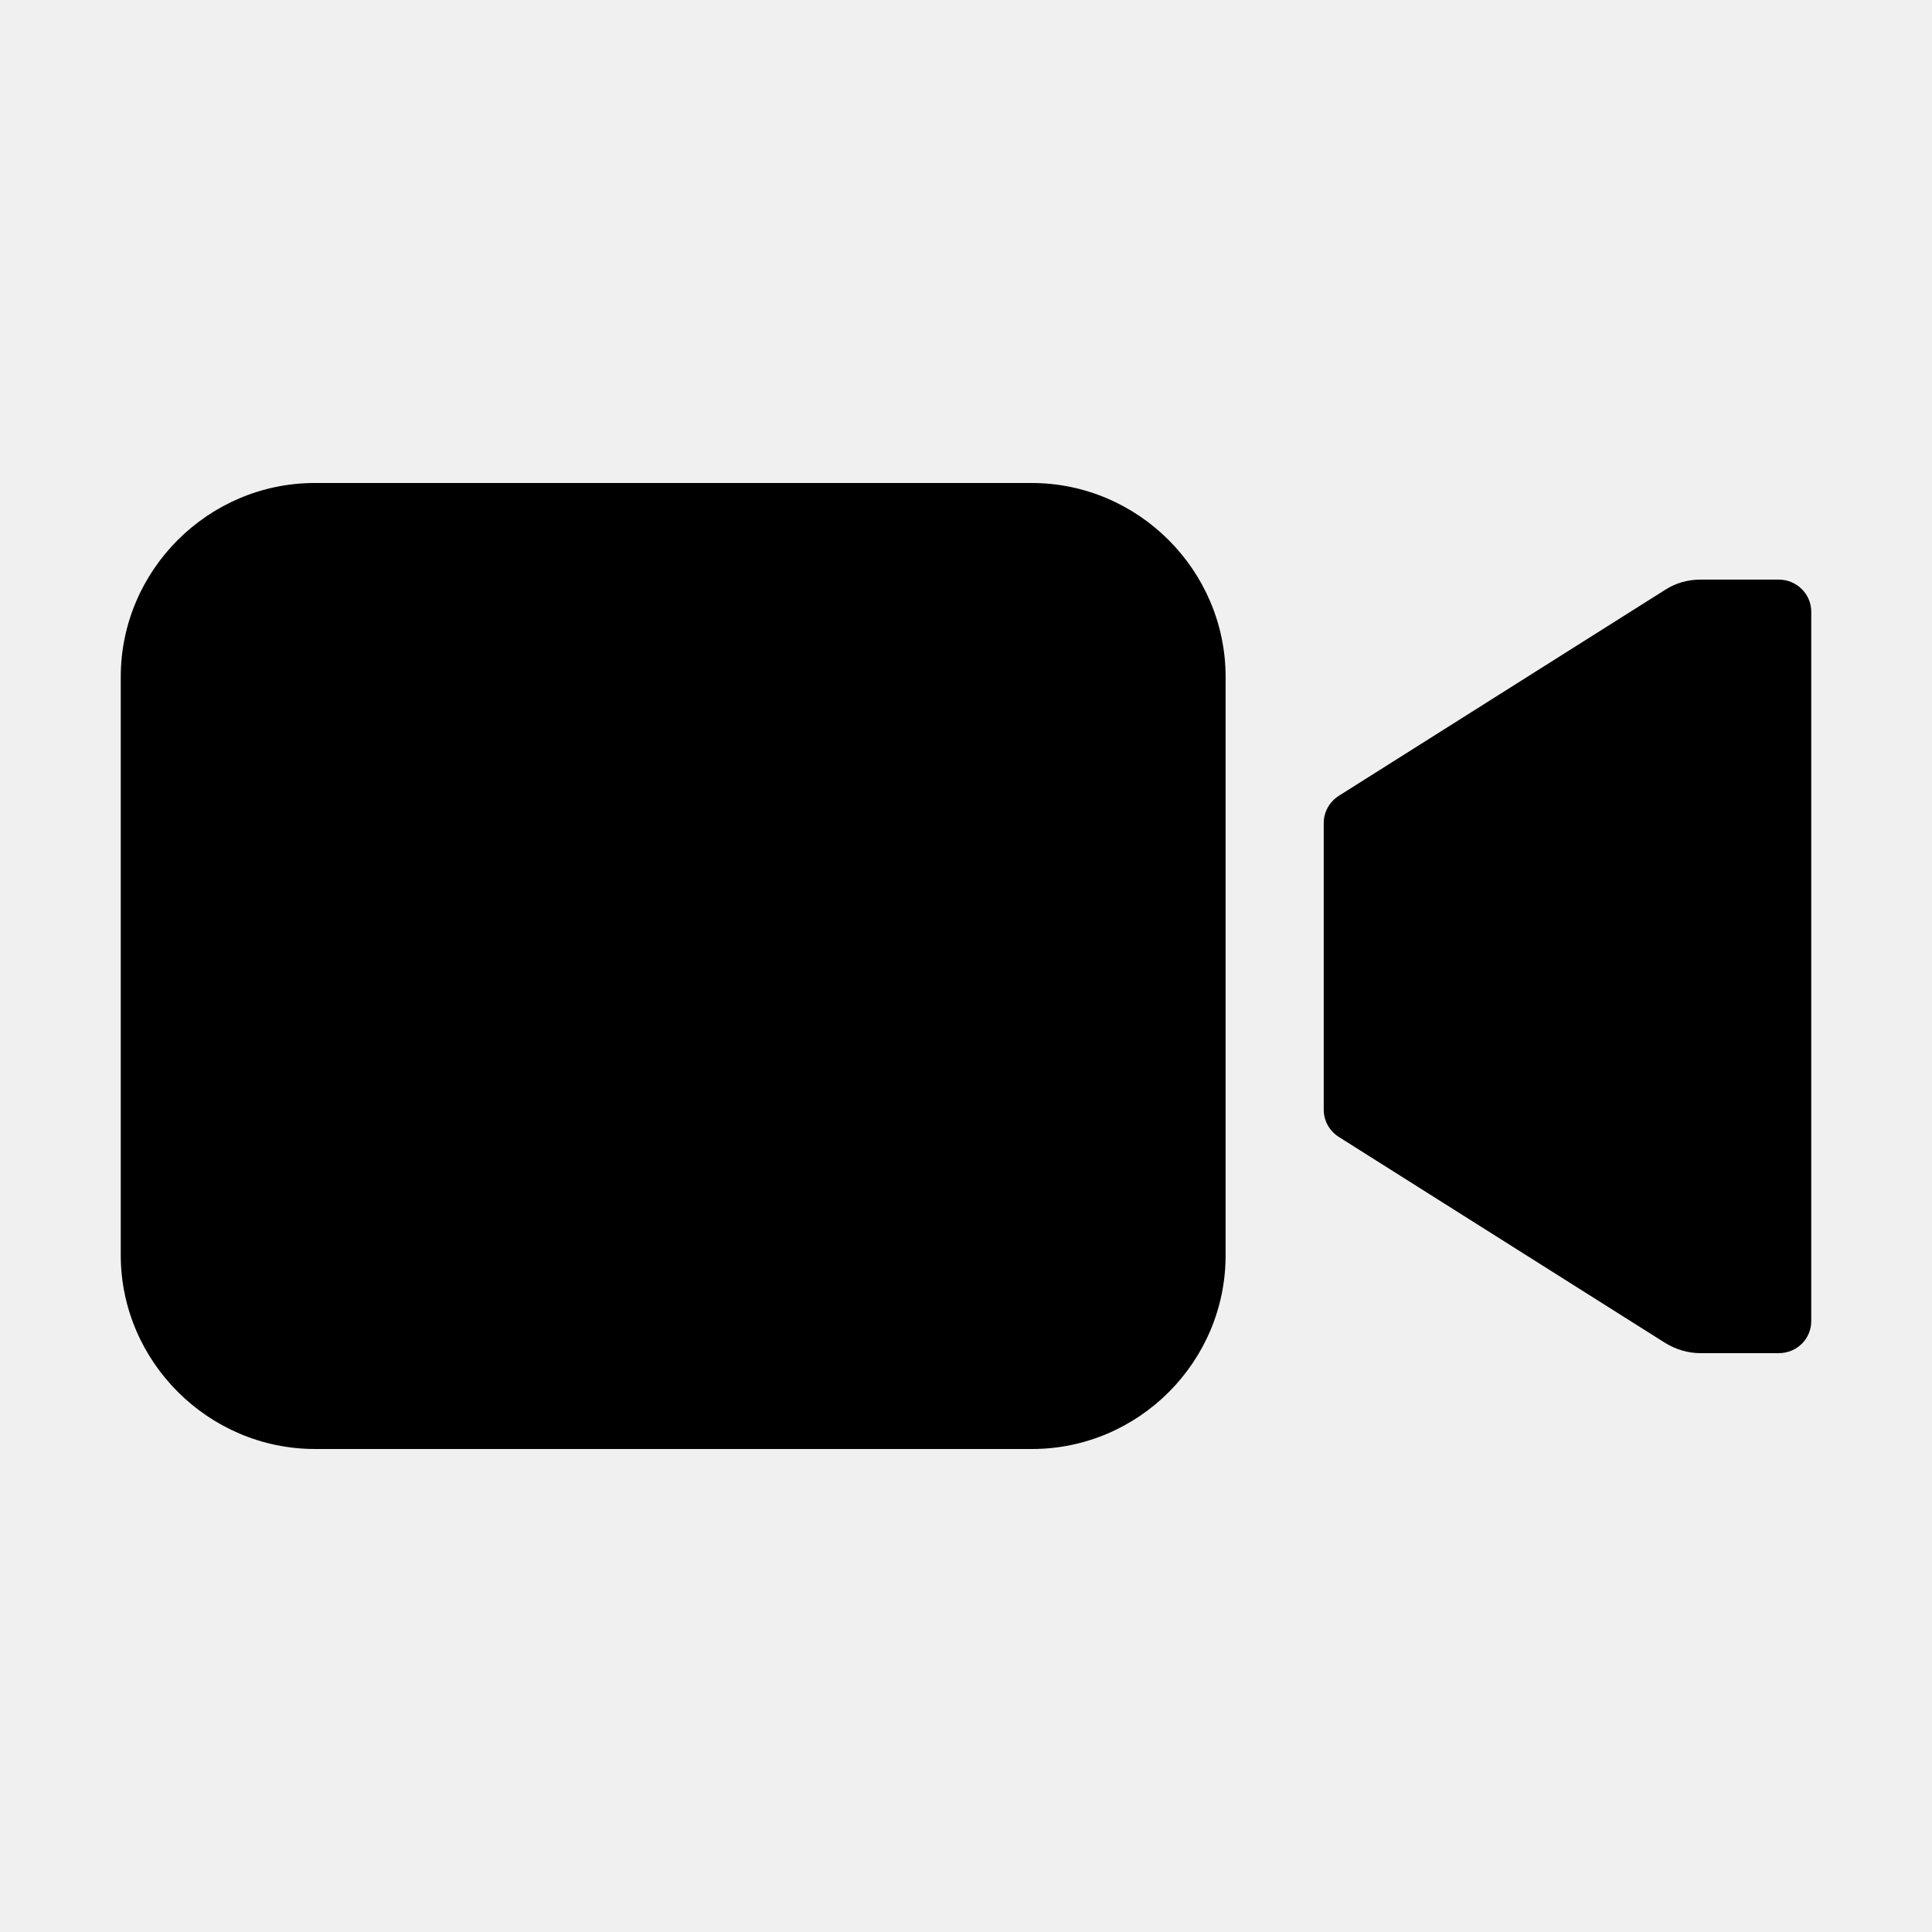
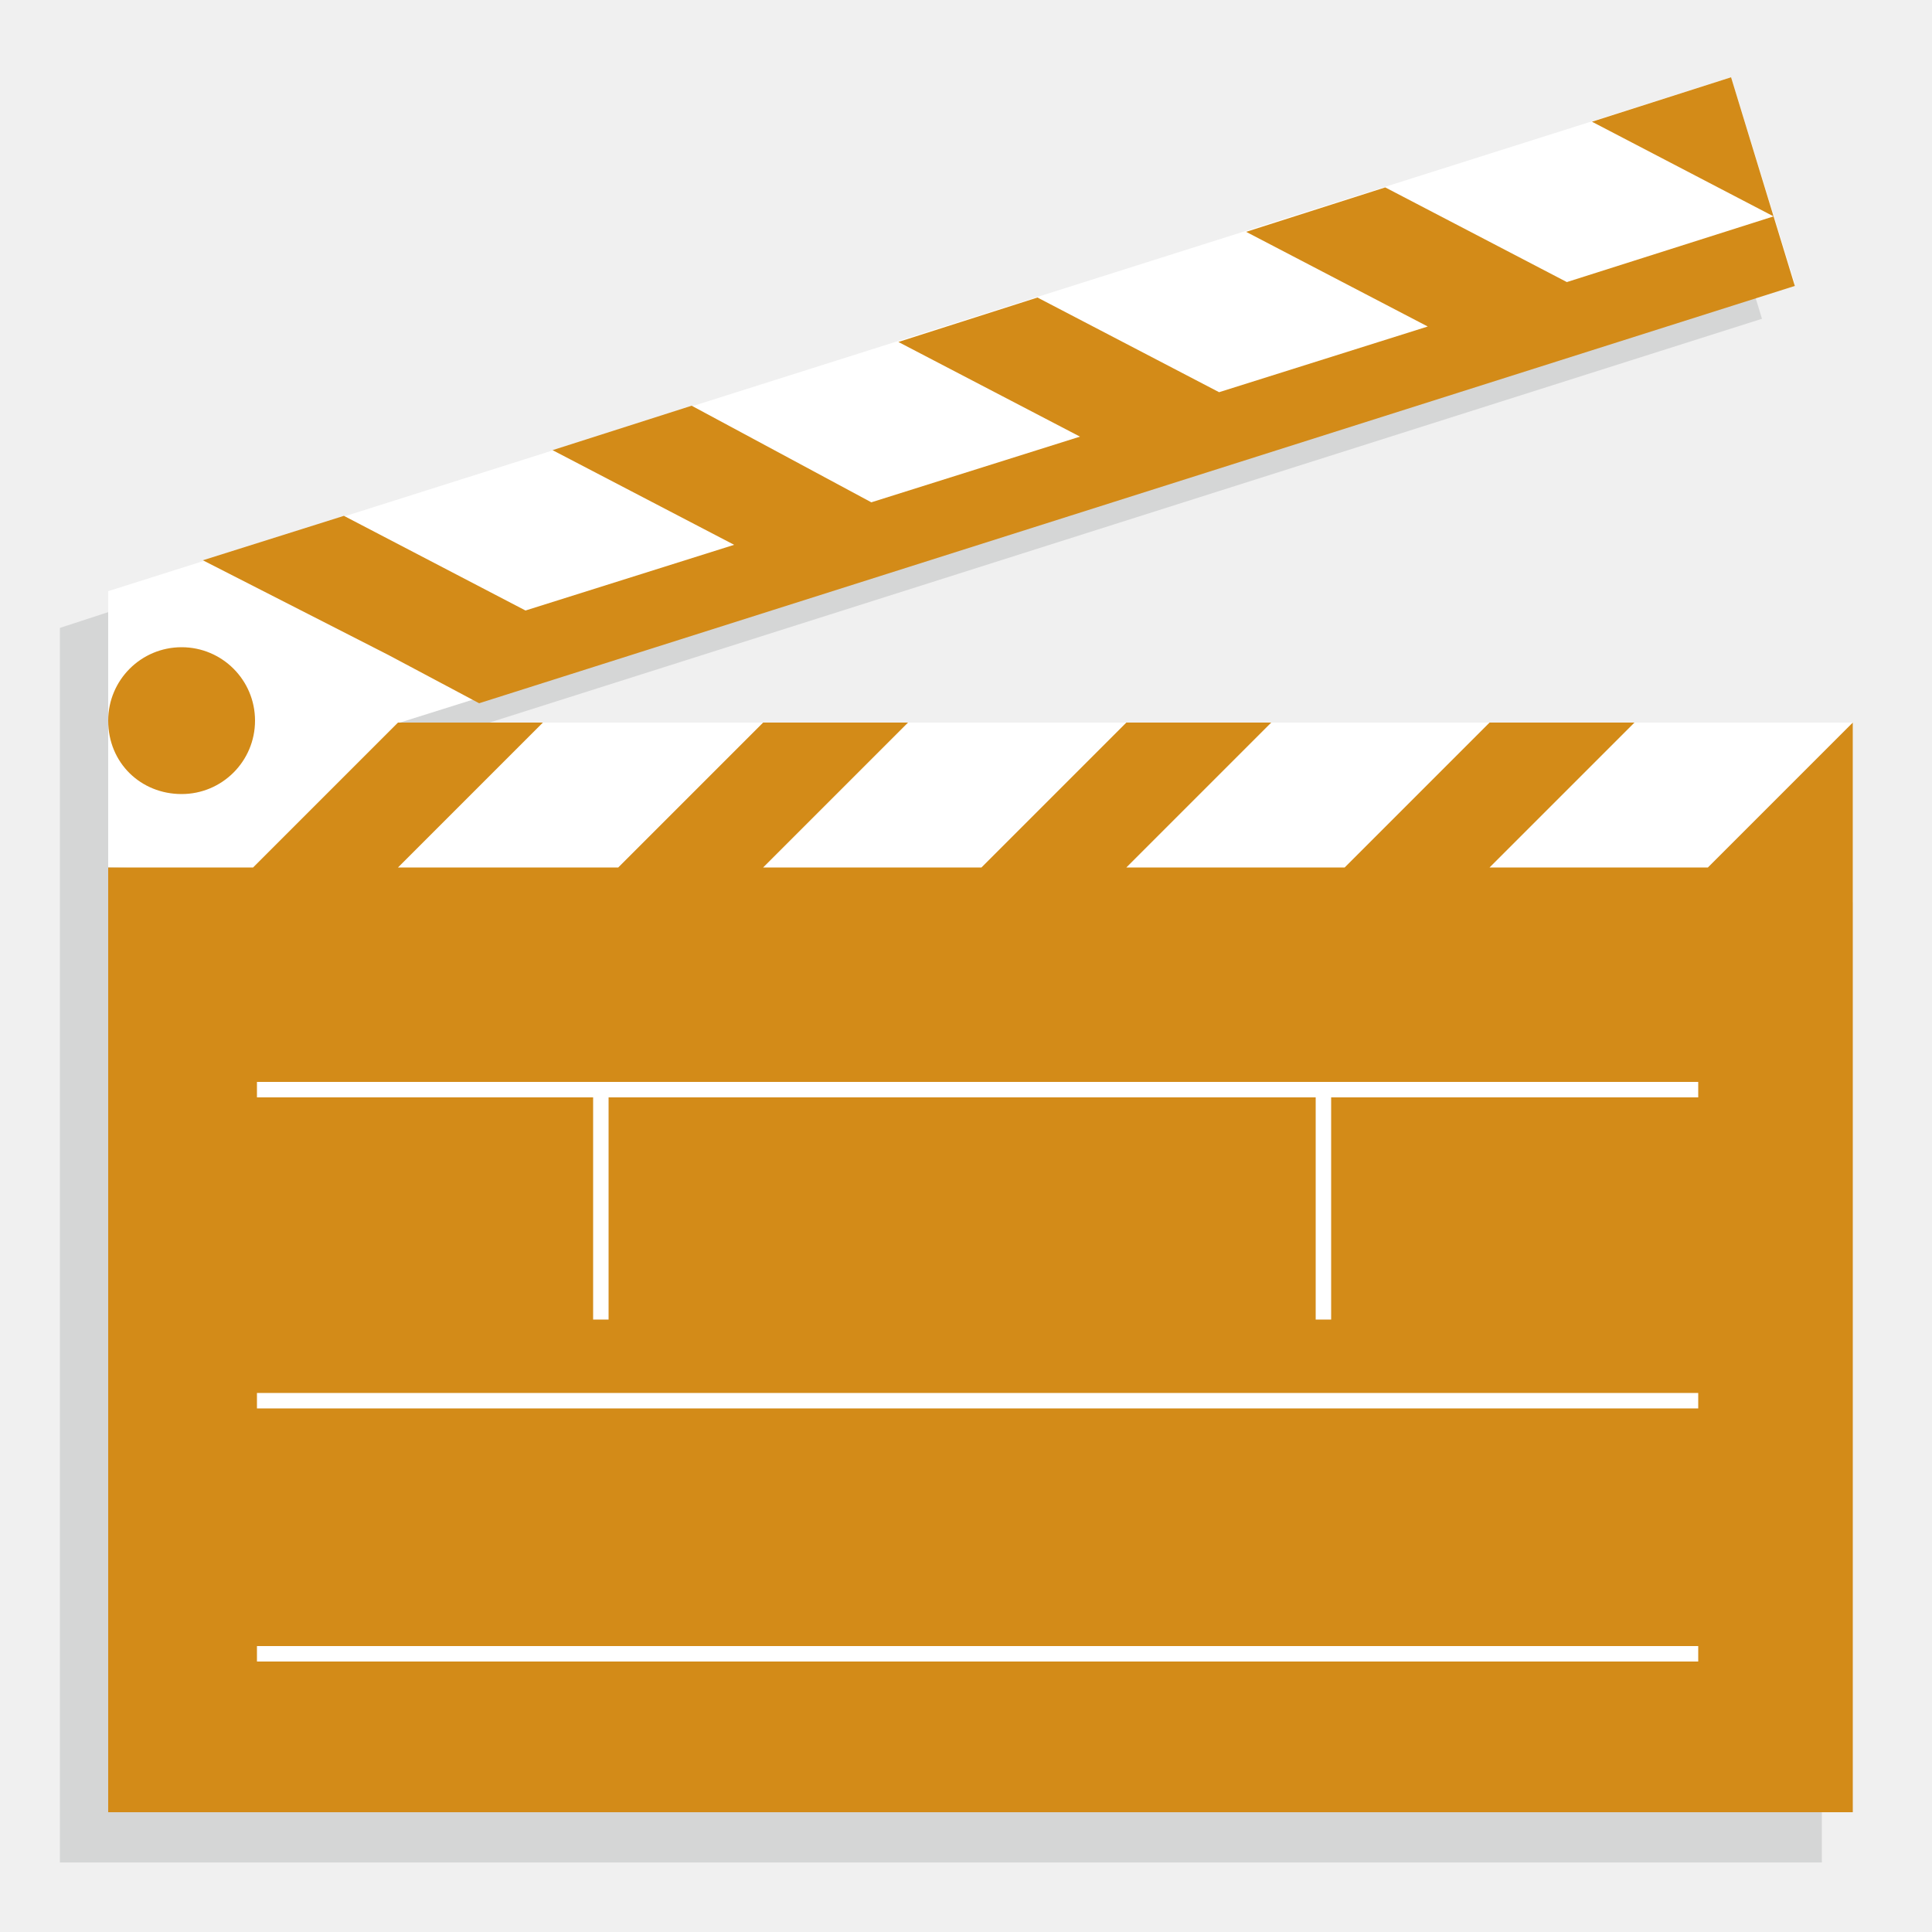
- <svg xmlns="http://www.w3.org/2000/svg" viewBox="0 0 512 512">
-   <path d="M450.6 153.6c-3.3 0-6.5.9-9.3 2.7l-86.5 54.6c-2.5 1.6-4 4.3-4 7.2v76c0 2.9 1.5 5.6 4 7.2l86.5 54.6c2.8 1.7 6 2.7 9.3 2.7h20.8c4.8 0 8.6-3.8 8.6-8.5v-188c0-4.7-3.9-8.5-8.6-8.5h-20.8zM273.5 384h-190C55.2 384 32 360.8 32 332.6V179.4c0-28.3 23.2-51.4 51.4-51.4h190c28.3 0 51.4 23.2 51.4 51.4v153.1c.1 28.3-23 51.5-51.3 51.5z" />
+ <svg xmlns="http://www.w3.org/2000/svg" version="1.1" id="Layer_1" x="0px" y="0px" width="100px" height="100px" viewBox="0 0 100 100" style="enable-background:new 0 0 100 100;" xml:space="preserve">
+   <style type="text/css">
+ 	.st0{opacity:0.15;fill:#3F4244;}
+ 	.st1{fill:#FFFFFF;}
+ 	.st2{fill:#D38B18;}
+ </style>
+   <g>
+     <polygon class="st0" points="82.9,39.4 75.3,39.4 63.9,39.4 56.3,39.4 44.9,39.4 37.3,39.4 25.9,39.4 18.3,39.4 22.2,38.2    22.5,38.3 91.2,16.5 90.1,12.9 90.2,12.9 87.9,5.7 8.1,30.9 8,30.9 8,30.9 3.1,32.5 3.1,47 3.1,96.4 94.3,96.4 94.3,48.7    94.3,39.4  " />
+     <polygon class="st1" points="5.6,30.6 89.6,4 92.9,14.7 20.7,37.4 95.9,37.4 95.9,46.7 5.6,44.9  " />
+     <path class="st2" d="M95.9,37.4v56.4H5.6V44.9h7.5l7.5-7.5h7.5l-7.5,7.5H32l7.5-7.5H47l-7.5,7.5h11.3l7.5-7.5h7.5l-7.5,7.5h11.3   l7.5-7.5h7.5l-7.5,7.5h11.3L95.9,37.4z M89.6,4l-7.2,2.3l9.4,4.9L89.6,4z M9.4,41.1c2.1,0,3.8-1.7,3.8-3.8c0-2.1-1.7-3.8-3.8-3.8   c-2.1,0-3.8,1.7-3.8,3.8C5.6,39.5,7.3,41.1,9.4,41.1L9.4,41.1z M20.1,33.9l4.7,2.5l68.1-21.6l-1.1-3.6l-10.7,3.4l-9.4-4.9L64.5,12   l9.4,4.9l-10.8,3.4l-9.4-4.9l-7.2,2.3l9.4,4.9l-10.8,3.4L35.8,21l-7.2,2.3l9.4,4.9l-10.8,3.4l-9.4-4.9L10.5,29L20.1,33.9L20.1,33.9   z M20.1,33.9" />
+     <g>
+       <g>
+         <rect x="13.3" y="56" class="st1" width="74.6" height="0.8" />
+       </g>
+       <g>
+         <rect x="30.7" y="56.4" class="st1" width="0.8" height="11.9" />
+       </g>
+       <g>
+         <rect x="68.1" y="56.4" class="st1" width="0.8" height="11.9" />
+       </g>
+       <g>
+         <rect x="13.3" y="72.1" class="st1" width="74.6" height="0.8" />
+       </g>
+       <g>
+         <rect x="13.3" y="85.2" class="st1" width="74.6" height="0.8" />
+       </g>
+     </g>
+   </g>
</svg>
